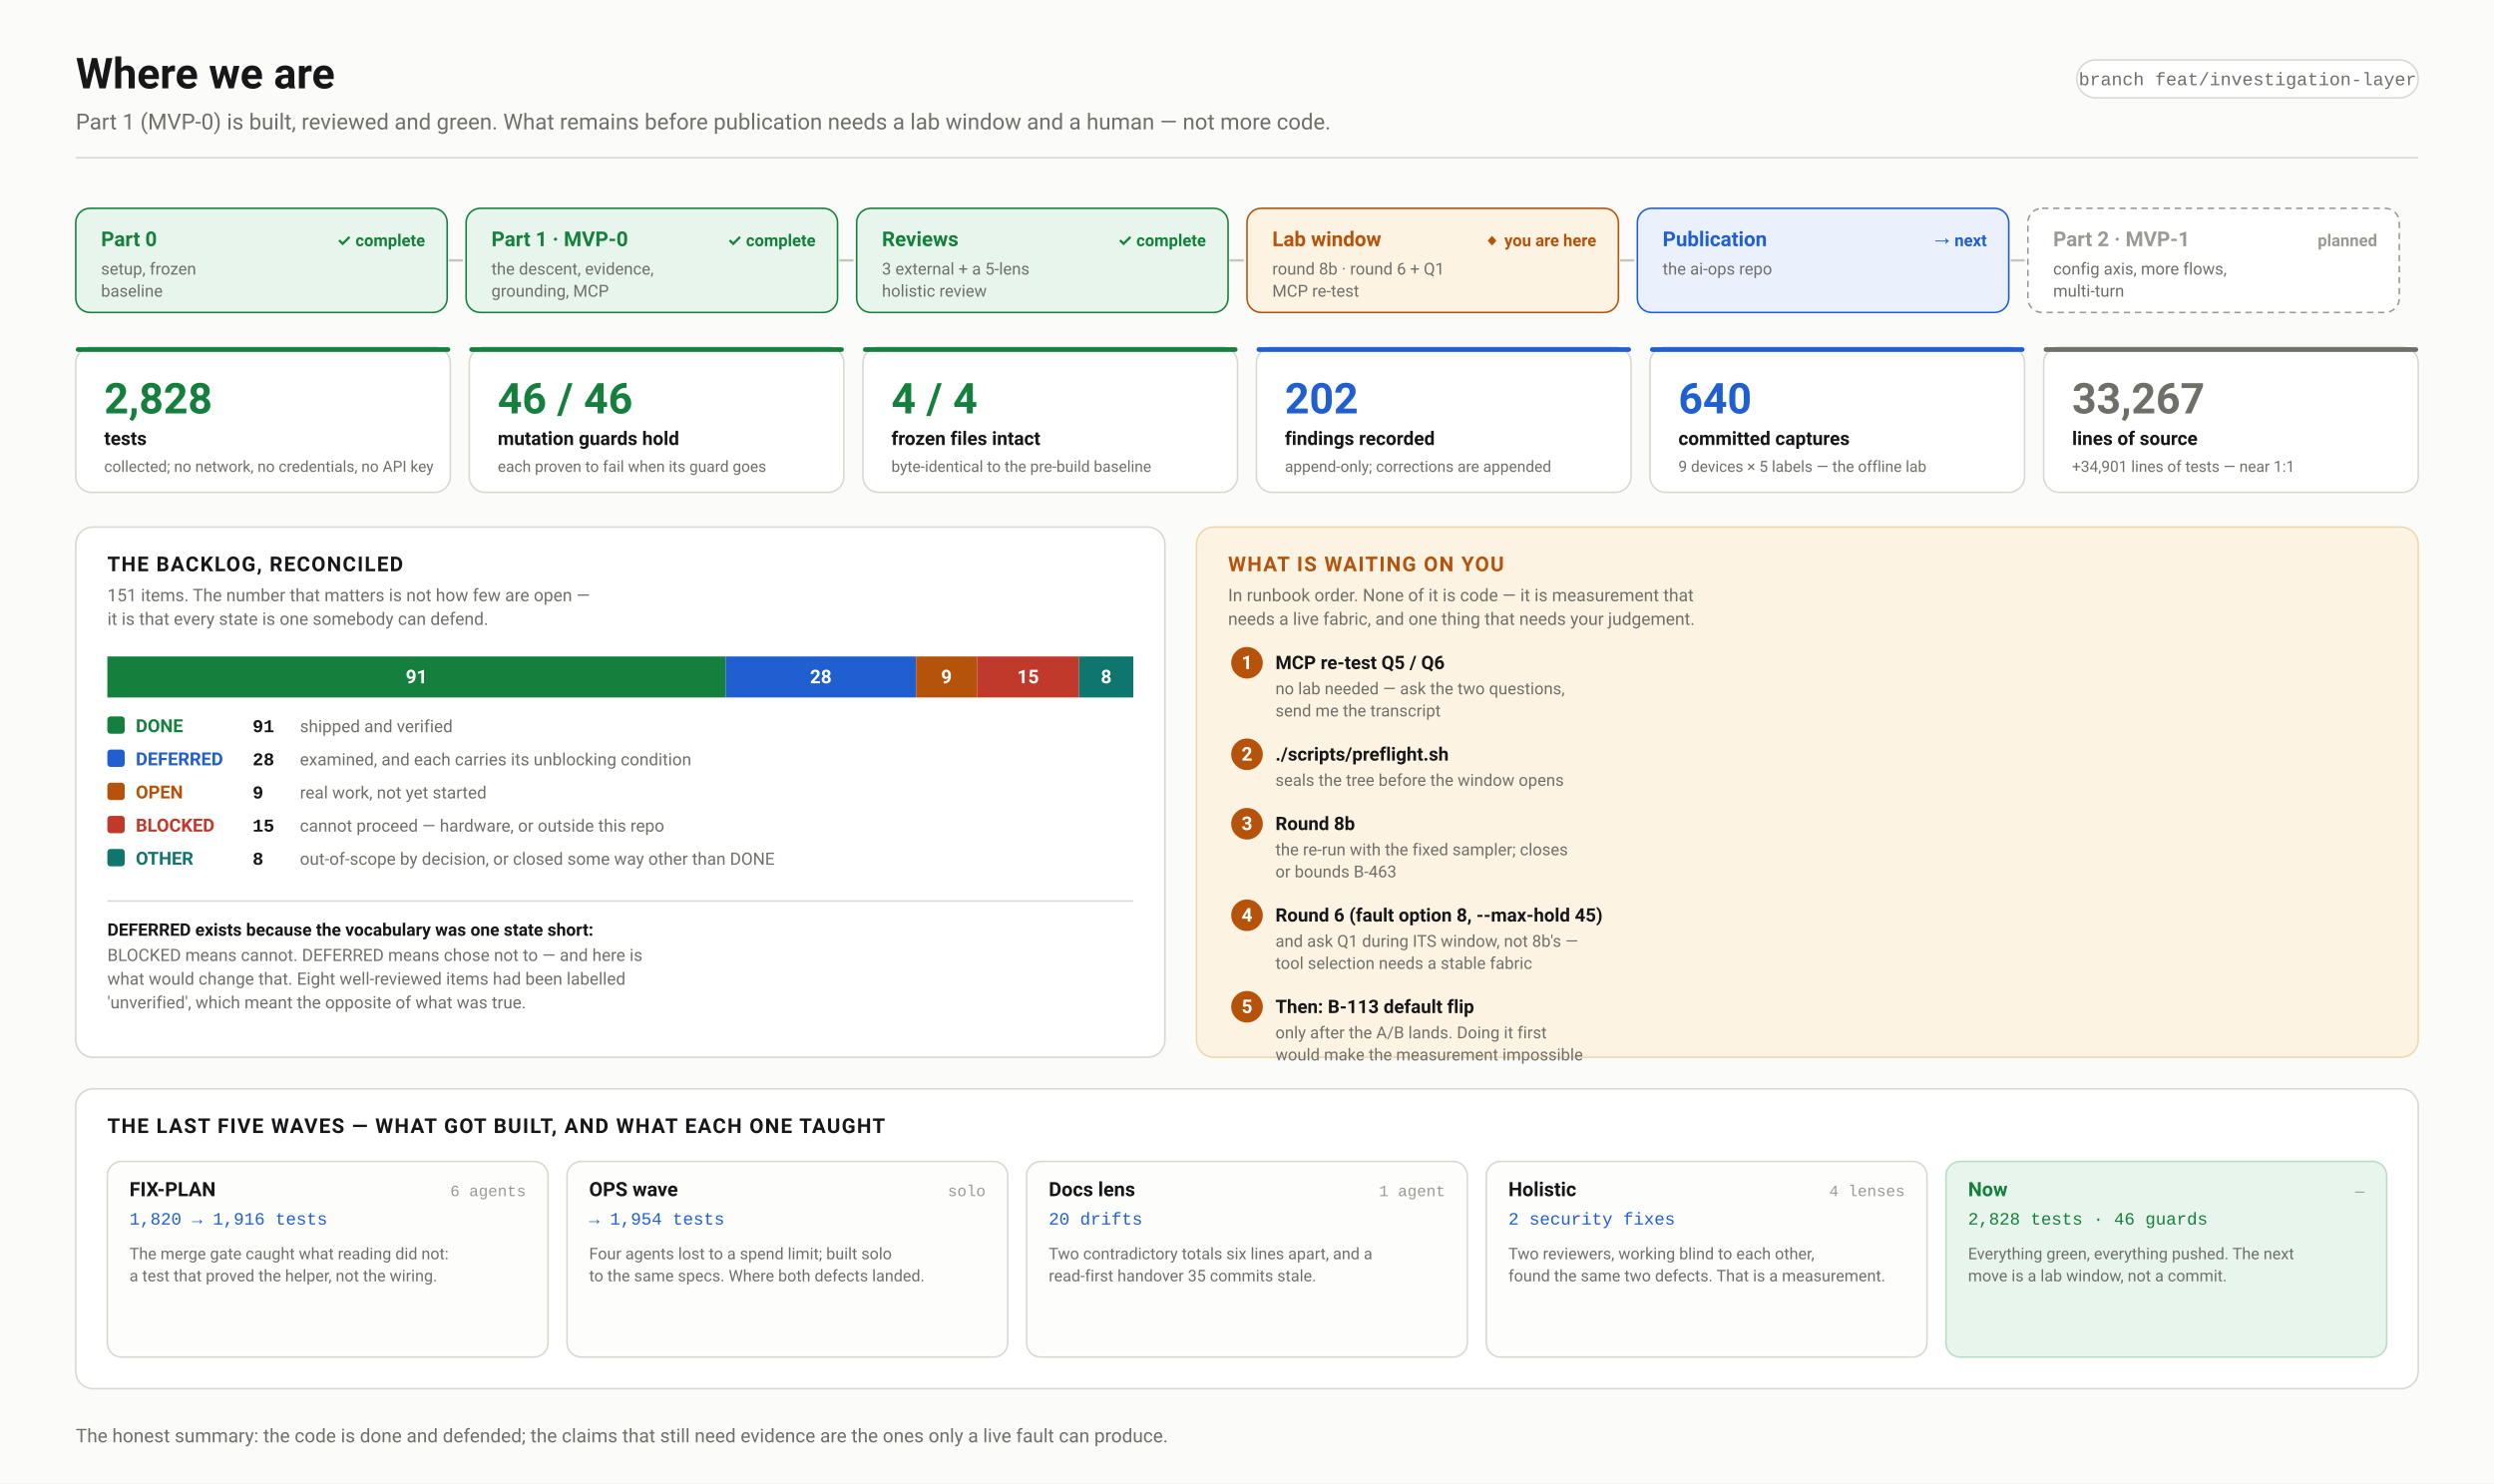
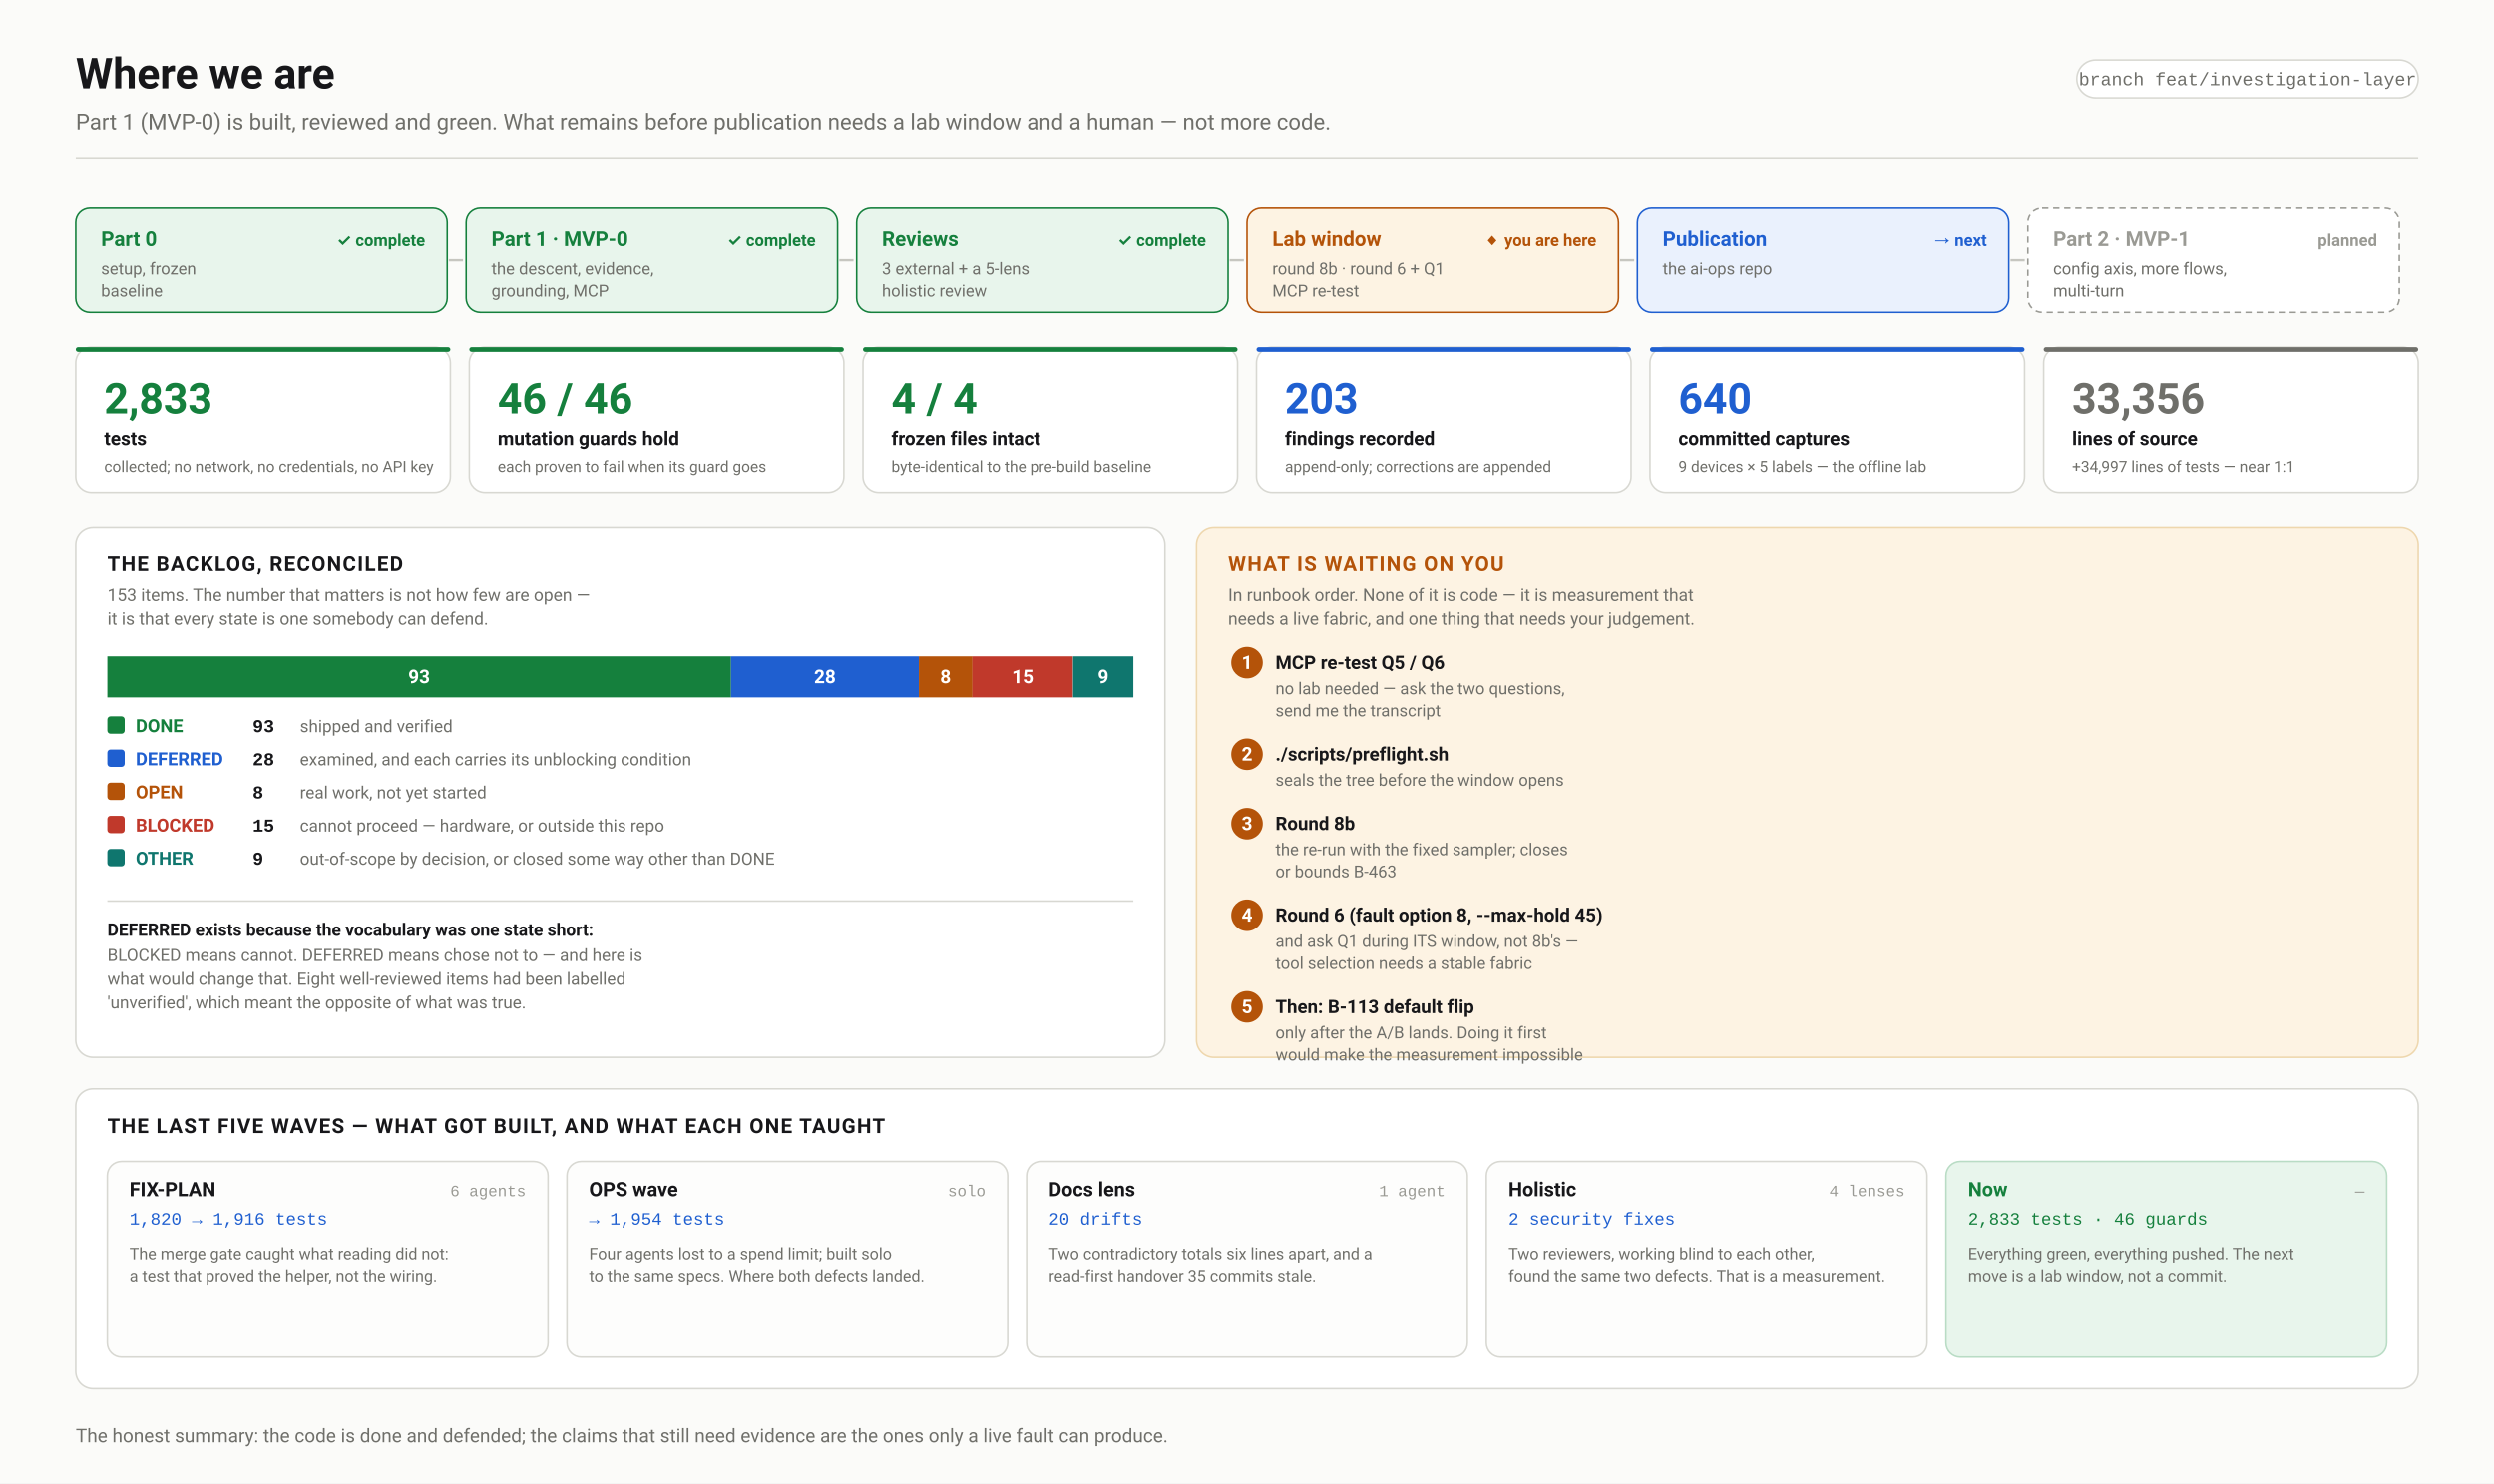
<svg xmlns="http://www.w3.org/2000/svg" width="1580" height="940" viewBox="0 0 1580 940" font-family="ui-sans-serif,-apple-system,'Segoe UI',Roboto,Helvetica,Arial,sans-serif">
  <defs>
    <marker id="arw" viewBox="0 0 10 10" refX="9" refY="5" markerWidth="6" markerHeight="6" orient="auto-start-reverse">
      <path d="M 0 0 L 10 5 L 0 10 z" fill="#6f6f6a" />
    </marker>
    <marker id="arwb" viewBox="0 0 10 10" refX="9" refY="5" markerWidth="6" markerHeight="6" orient="auto-start-reverse">
      <path d="M 0 0 L 10 5 L 0 10 z" fill="#1f5fd0" />
    </marker>
    <marker id="arwr" viewBox="0 0 10 10" refX="9" refY="5" markerWidth="6" markerHeight="6" orient="auto-start-reverse">
      <path d="M 0 0 L 10 5 L 0 10 z" fill="#c0392b" />
    </marker>
    <marker id="arwp" viewBox="0 0 10 10" refX="9" refY="5" markerWidth="6" markerHeight="6" orient="auto-start-reverse">
      <path d="M 0 0 L 10 5 L 0 10 z" fill="#6d28d9" />
    </marker>
    <marker id="arwg" viewBox="0 0 10 10" refX="9" refY="5" markerWidth="6" markerHeight="6" orient="auto-start-reverse">
      <path d="M 0 0 L 10 5 L 0 10 z" fill="#15803d" />
    </marker>
  </defs>
  <rect width="1580" height="940" fill="#fbfbf9" />
  <text x="48.0" y="56.0" font-family="ui-sans-serif,-apple-system,'Segoe UI',Roboto,Helvetica,Arial,sans-serif" font-size="27" font-weight="700" fill="#17171a" text-anchor="start">Where we are</text>
  <text x="48.0" y="82.0" font-family="ui-sans-serif,-apple-system,'Segoe UI',Roboto,Helvetica,Arial,sans-serif" font-size="14" font-weight="400" fill="#6f6f6a" text-anchor="start">Part 1 (MVP-0) is built, reviewed and green. What remains before publication needs a lab window and a human — not more code.</text>
  <rect x="1315.7" y="38.0" width="216.3" height="24.0" rx="12" fill="#fff" stroke="#d8d8d2" stroke-width="1" />
  <text x="1423.9" y="54.0" font-family="ui-monospace,'SF Mono',Menlo,Consolas,'Liberation Mono',monospace" font-size="11.5" font-weight="400" fill="#6f6f6a" text-anchor="middle">branch feat/investigation-layer</text>
  <line x1="48.0" y1="100.0" x2="1532.0" y2="100.0" stroke="#d8d8d2" stroke-width="1" />
  <rect x="48.0" y="132.0" width="235.3" height="66.0" rx="9" fill="#e8f5ec" stroke="#15803d" stroke-width="1" />
  <text x="64.0" y="156.0" font-family="ui-sans-serif,-apple-system,'Segoe UI',Roboto,Helvetica,Arial,sans-serif" font-size="13" font-weight="700" fill="#15803d" text-anchor="start">Part 0</text>
  <text x="64.0" y="174.0" font-family="ui-sans-serif,-apple-system,'Segoe UI',Roboto,Helvetica,Arial,sans-serif" font-size="10.5" font-weight="400" fill="#6f6f6a" text-anchor="start">setup, frozen</text>
  <text x="64.0" y="188.0" font-family="ui-sans-serif,-apple-system,'Segoe UI',Roboto,Helvetica,Arial,sans-serif" font-size="10.5" font-weight="400" fill="#6f6f6a" text-anchor="start">baseline</text>
  <text x="269.3" y="156.0" font-family="ui-sans-serif,-apple-system,'Segoe UI',Roboto,Helvetica,Arial,sans-serif" font-size="10.5" font-weight="700" fill="#15803d" text-anchor="end">✓ complete</text>
  <line x1="284.3" y1="165.0" x2="293.3" y2="165.0" stroke="#c6c6c0" stroke-width="1.5" />
  <rect x="295.3" y="132.0" width="235.3" height="66.0" rx="9" fill="#e8f5ec" stroke="#15803d" stroke-width="1" />
  <text x="311.3" y="156.0" font-family="ui-sans-serif,-apple-system,'Segoe UI',Roboto,Helvetica,Arial,sans-serif" font-size="13" font-weight="700" fill="#15803d" text-anchor="start">Part 1 · MVP-0</text>
  <text x="311.3" y="174.0" font-family="ui-sans-serif,-apple-system,'Segoe UI',Roboto,Helvetica,Arial,sans-serif" font-size="10.5" font-weight="400" fill="#6f6f6a" text-anchor="start">the descent, evidence,</text>
  <text x="311.3" y="188.0" font-family="ui-sans-serif,-apple-system,'Segoe UI',Roboto,Helvetica,Arial,sans-serif" font-size="10.5" font-weight="400" fill="#6f6f6a" text-anchor="start">grounding, MCP</text>
  <text x="516.7" y="156.0" font-family="ui-sans-serif,-apple-system,'Segoe UI',Roboto,Helvetica,Arial,sans-serif" font-size="10.5" font-weight="700" fill="#15803d" text-anchor="end">✓ complete</text>
  <line x1="531.7" y1="165.0" x2="540.7" y2="165.0" stroke="#c6c6c0" stroke-width="1.5" />
  <rect x="542.7" y="132.0" width="235.3" height="66.0" rx="9" fill="#e8f5ec" stroke="#15803d" stroke-width="1" />
  <text x="558.7" y="156.0" font-family="ui-sans-serif,-apple-system,'Segoe UI',Roboto,Helvetica,Arial,sans-serif" font-size="13" font-weight="700" fill="#15803d" text-anchor="start">Reviews</text>
  <text x="558.7" y="174.0" font-family="ui-sans-serif,-apple-system,'Segoe UI',Roboto,Helvetica,Arial,sans-serif" font-size="10.5" font-weight="400" fill="#6f6f6a" text-anchor="start">3 external + a 5-lens</text>
  <text x="558.7" y="188.0" font-family="ui-sans-serif,-apple-system,'Segoe UI',Roboto,Helvetica,Arial,sans-serif" font-size="10.5" font-weight="400" fill="#6f6f6a" text-anchor="start">holistic review</text>
  <text x="764.0" y="156.0" font-family="ui-sans-serif,-apple-system,'Segoe UI',Roboto,Helvetica,Arial,sans-serif" font-size="10.5" font-weight="700" fill="#15803d" text-anchor="end">✓ complete</text>
  <line x1="779.0" y1="165.0" x2="788.0" y2="165.0" stroke="#c6c6c0" stroke-width="1.5" />
  <rect x="790.0" y="132.0" width="235.3" height="66.0" rx="9" fill="#fdf3e3" stroke="#b45309" stroke-width="1" />
  <text x="806.0" y="156.0" font-family="ui-sans-serif,-apple-system,'Segoe UI',Roboto,Helvetica,Arial,sans-serif" font-size="13" font-weight="700" fill="#b45309" text-anchor="start">Lab window</text>
  <text x="806.0" y="174.0" font-family="ui-sans-serif,-apple-system,'Segoe UI',Roboto,Helvetica,Arial,sans-serif" font-size="10.5" font-weight="400" fill="#6f6f6a" text-anchor="start">round 8b · round 6 + Q1</text>
  <text x="806.0" y="188.0" font-family="ui-sans-serif,-apple-system,'Segoe UI',Roboto,Helvetica,Arial,sans-serif" font-size="10.5" font-weight="400" fill="#6f6f6a" text-anchor="start">MCP re-test</text>
  <text x="1011.3" y="156.0" font-family="ui-sans-serif,-apple-system,'Segoe UI',Roboto,Helvetica,Arial,sans-serif" font-size="10.5" font-weight="700" fill="#b45309" text-anchor="end">◆ you are here</text>
  <line x1="1026.3" y1="165.0" x2="1035.3" y2="165.0" stroke="#c6c6c0" stroke-width="1.5" />
  <rect x="1037.3" y="132.0" width="235.3" height="66.0" rx="9" fill="#eaf1fd" stroke="#1f5fd0" stroke-width="1" />
  <text x="1053.3" y="156.0" font-family="ui-sans-serif,-apple-system,'Segoe UI',Roboto,Helvetica,Arial,sans-serif" font-size="13" font-weight="700" fill="#1f5fd0" text-anchor="start">Publication</text>
  <text x="1053.3" y="174.0" font-family="ui-sans-serif,-apple-system,'Segoe UI',Roboto,Helvetica,Arial,sans-serif" font-size="10.5" font-weight="400" fill="#6f6f6a" text-anchor="start">the ai-ops repo</text>
  <text x="1258.7" y="156.0" font-family="ui-sans-serif,-apple-system,'Segoe UI',Roboto,Helvetica,Arial,sans-serif" font-size="10.5" font-weight="700" fill="#1f5fd0" text-anchor="end">→ next</text>
  <line x1="1273.7" y1="165.0" x2="1282.7" y2="165.0" stroke="#c6c6c0" stroke-width="1.5" />
  <rect x="1284.7" y="132.0" width="235.3" height="66.0" rx="9" fill="#ffffff" stroke="#9a9a94" stroke-width="1" stroke-dasharray="4 3" />
  <text x="1300.7" y="156.0" font-family="ui-sans-serif,-apple-system,'Segoe UI',Roboto,Helvetica,Arial,sans-serif" font-size="13" font-weight="700" fill="#9a9a94" text-anchor="start">Part 2 · MVP-1</text>
  <text x="1300.7" y="174.0" font-family="ui-sans-serif,-apple-system,'Segoe UI',Roboto,Helvetica,Arial,sans-serif" font-size="10.5" font-weight="400" fill="#6f6f6a" text-anchor="start">config axis, more flows,</text>
  <text x="1300.7" y="188.0" font-family="ui-sans-serif,-apple-system,'Segoe UI',Roboto,Helvetica,Arial,sans-serif" font-size="10.5" font-weight="400" fill="#6f6f6a" text-anchor="start">multi-turn</text>
  <text x="1506.0" y="156.0" font-family="ui-sans-serif,-apple-system,'Segoe UI',Roboto,Helvetica,Arial,sans-serif" font-size="10.5" font-weight="700" fill="#9a9a94" text-anchor="end">planned</text>
  <rect x="48.0" y="220.0" width="237.3" height="92.0" rx="10" fill="#ffffff" stroke="#d8d8d2" stroke-width="1" />
  <rect x="48.0" y="220.0" width="237.3" height="3.0" rx="1.5" fill="#15803d" stroke="none" stroke-width="1" />
-   <text x="66.0" y="262.0" font-family="ui-sans-serif,-apple-system,'Segoe UI',Roboto,Helvetica,Arial,sans-serif" font-size="27" font-weight="700" fill="#15803d" text-anchor="start">2,828</text>
+   <text x="66.0" y="262.0" font-family="ui-sans-serif,-apple-system,'Segoe UI',Roboto,Helvetica,Arial,sans-serif" font-size="27" font-weight="700" fill="#15803d" text-anchor="start">2,833</text>
  <text x="66.0" y="282.0" font-family="ui-sans-serif,-apple-system,'Segoe UI',Roboto,Helvetica,Arial,sans-serif" font-size="12" font-weight="600" fill="#17171a" text-anchor="start">tests</text>
  <text x="66.0" y="299.0" font-family="ui-sans-serif,-apple-system,'Segoe UI',Roboto,Helvetica,Arial,sans-serif" font-size="9.8" font-weight="400" fill="#6f6f6a" text-anchor="start">collected; no network, no credentials, no API key</text>
  <rect x="297.3" y="220.0" width="237.3" height="92.0" rx="10" fill="#ffffff" stroke="#d8d8d2" stroke-width="1" />
  <rect x="297.3" y="220.0" width="237.3" height="3.0" rx="1.5" fill="#15803d" stroke="none" stroke-width="1" />
  <text x="315.3" y="262.0" font-family="ui-sans-serif,-apple-system,'Segoe UI',Roboto,Helvetica,Arial,sans-serif" font-size="27" font-weight="700" fill="#15803d" text-anchor="start">46 / 46</text>
  <text x="315.3" y="282.0" font-family="ui-sans-serif,-apple-system,'Segoe UI',Roboto,Helvetica,Arial,sans-serif" font-size="12" font-weight="600" fill="#17171a" text-anchor="start">mutation guards hold</text>
  <text x="315.3" y="299.0" font-family="ui-sans-serif,-apple-system,'Segoe UI',Roboto,Helvetica,Arial,sans-serif" font-size="9.8" font-weight="400" fill="#6f6f6a" text-anchor="start">each proven to fail when its guard goes</text>
  <rect x="546.7" y="220.0" width="237.3" height="92.0" rx="10" fill="#ffffff" stroke="#d8d8d2" stroke-width="1" />
  <rect x="546.7" y="220.0" width="237.3" height="3.0" rx="1.5" fill="#15803d" stroke="none" stroke-width="1" />
  <text x="564.7" y="262.0" font-family="ui-sans-serif,-apple-system,'Segoe UI',Roboto,Helvetica,Arial,sans-serif" font-size="27" font-weight="700" fill="#15803d" text-anchor="start">4 / 4</text>
  <text x="564.7" y="282.0" font-family="ui-sans-serif,-apple-system,'Segoe UI',Roboto,Helvetica,Arial,sans-serif" font-size="12" font-weight="600" fill="#17171a" text-anchor="start">frozen files intact</text>
  <text x="564.7" y="299.0" font-family="ui-sans-serif,-apple-system,'Segoe UI',Roboto,Helvetica,Arial,sans-serif" font-size="9.8" font-weight="400" fill="#6f6f6a" text-anchor="start">byte-identical to the pre-build baseline</text>
  <rect x="796.0" y="220.0" width="237.3" height="92.0" rx="10" fill="#ffffff" stroke="#d8d8d2" stroke-width="1" />
  <rect x="796.0" y="220.0" width="237.3" height="3.0" rx="1.5" fill="#1f5fd0" stroke="none" stroke-width="1" />
-   <text x="814.0" y="262.0" font-family="ui-sans-serif,-apple-system,'Segoe UI',Roboto,Helvetica,Arial,sans-serif" font-size="27" font-weight="700" fill="#1f5fd0" text-anchor="start">202</text>
+   <text x="814.0" y="262.0" font-family="ui-sans-serif,-apple-system,'Segoe UI',Roboto,Helvetica,Arial,sans-serif" font-size="27" font-weight="700" fill="#1f5fd0" text-anchor="start">203</text>
  <text x="814.0" y="282.0" font-family="ui-sans-serif,-apple-system,'Segoe UI',Roboto,Helvetica,Arial,sans-serif" font-size="12" font-weight="600" fill="#17171a" text-anchor="start">findings recorded</text>
  <text x="814.0" y="299.0" font-family="ui-sans-serif,-apple-system,'Segoe UI',Roboto,Helvetica,Arial,sans-serif" font-size="9.8" font-weight="400" fill="#6f6f6a" text-anchor="start">append-only; corrections are appended</text>
  <rect x="1045.3" y="220.0" width="237.3" height="92.0" rx="10" fill="#ffffff" stroke="#d8d8d2" stroke-width="1" />
  <rect x="1045.3" y="220.0" width="237.3" height="3.0" rx="1.5" fill="#1f5fd0" stroke="none" stroke-width="1" />
  <text x="1063.3" y="262.0" font-family="ui-sans-serif,-apple-system,'Segoe UI',Roboto,Helvetica,Arial,sans-serif" font-size="27" font-weight="700" fill="#1f5fd0" text-anchor="start">640</text>
  <text x="1063.3" y="282.0" font-family="ui-sans-serif,-apple-system,'Segoe UI',Roboto,Helvetica,Arial,sans-serif" font-size="12" font-weight="600" fill="#17171a" text-anchor="start">committed captures</text>
  <text x="1063.3" y="299.0" font-family="ui-sans-serif,-apple-system,'Segoe UI',Roboto,Helvetica,Arial,sans-serif" font-size="9.8" font-weight="400" fill="#6f6f6a" text-anchor="start">9 devices × 5 labels — the offline lab</text>
  <rect x="1294.7" y="220.0" width="237.3" height="92.0" rx="10" fill="#ffffff" stroke="#d8d8d2" stroke-width="1" />
  <rect x="1294.7" y="220.0" width="237.3" height="3.0" rx="1.5" fill="#6f6f6a" stroke="none" stroke-width="1" />
-   <text x="1312.7" y="262.0" font-family="ui-sans-serif,-apple-system,'Segoe UI',Roboto,Helvetica,Arial,sans-serif" font-size="27" font-weight="700" fill="#6f6f6a" text-anchor="start">33,267</text>
+   <text x="1312.7" y="262.0" font-family="ui-sans-serif,-apple-system,'Segoe UI',Roboto,Helvetica,Arial,sans-serif" font-size="27" font-weight="700" fill="#6f6f6a" text-anchor="start">33,356</text>
  <text x="1312.7" y="282.0" font-family="ui-sans-serif,-apple-system,'Segoe UI',Roboto,Helvetica,Arial,sans-serif" font-size="12" font-weight="600" fill="#17171a" text-anchor="start">lines of source</text>
-   <text x="1312.7" y="299.0" font-family="ui-sans-serif,-apple-system,'Segoe UI',Roboto,Helvetica,Arial,sans-serif" font-size="9.8" font-weight="400" fill="#6f6f6a" text-anchor="start">+34,901 lines of tests — near 1:1</text>
+   <text x="1312.7" y="299.0" font-family="ui-sans-serif,-apple-system,'Segoe UI',Roboto,Helvetica,Arial,sans-serif" font-size="9.8" font-weight="400" fill="#6f6f6a" text-anchor="start">+34,997 lines of tests — near 1:1</text>
  <rect x="48.0" y="334.0" width="690.0" height="336.0" rx="11" fill="#ffffff" stroke="#d8d8d2" stroke-width="1" />
  <text x="68.0" y="362.0" font-family="ui-sans-serif,-apple-system,'Segoe UI',Roboto,Helvetica,Arial,sans-serif" font-size="13" font-weight="700" fill="#17171a" text-anchor="start" letter-spacing="0.8">THE BACKLOG, RECONCILED</text>
-   <text x="68.0" y="381.0" font-family="ui-sans-serif,-apple-system,'Segoe UI',Roboto,Helvetica,Arial,sans-serif" font-size="11" font-weight="400" fill="#6f6f6a" text-anchor="start">151 items. The number that matters is not how few are open —</text>
+   <text x="68.0" y="381.0" font-family="ui-sans-serif,-apple-system,'Segoe UI',Roboto,Helvetica,Arial,sans-serif" font-size="11" font-weight="400" fill="#6f6f6a" text-anchor="start">153 items. The number that matters is not how few are open —</text>
  <text x="68.0" y="396.0" font-family="ui-sans-serif,-apple-system,'Segoe UI',Roboto,Helvetica,Arial,sans-serif" font-size="11" font-weight="400" fill="#6f6f6a" text-anchor="start">it is that every state is one somebody can defend.</text>
-   <rect x="68.0" y="416.0" width="391.7" height="26.0" rx="0" fill="#15803d" stroke="none" stroke-width="1" />
-   <text x="263.9" y="433.0" font-family="ui-sans-serif,-apple-system,'Segoe UI',Roboto,Helvetica,Arial,sans-serif" font-size="12" font-weight="700" fill="#fff" text-anchor="middle">91</text>
-   <rect x="459.7" y="416.0" width="120.5" height="26.0" rx="0" fill="#1f5fd0" stroke="none" stroke-width="1" />
-   <text x="520.0" y="433.0" font-family="ui-sans-serif,-apple-system,'Segoe UI',Roboto,Helvetica,Arial,sans-serif" font-size="12" font-weight="700" fill="#fff" text-anchor="middle">28</text>
-   <rect x="580.3" y="416.0" width="38.7" height="26.0" rx="0" fill="#b45309" stroke="none" stroke-width="1" />
-   <text x="599.6" y="433.0" font-family="ui-sans-serif,-apple-system,'Segoe UI',Roboto,Helvetica,Arial,sans-serif" font-size="12" font-weight="700" fill="#fff" text-anchor="middle">9</text>
-   <rect x="619.0" y="416.0" width="64.6" height="26.0" rx="0" fill="#c0392b" stroke="none" stroke-width="1" />
-   <text x="651.3" y="433.0" font-family="ui-sans-serif,-apple-system,'Segoe UI',Roboto,Helvetica,Arial,sans-serif" font-size="12" font-weight="700" fill="#fff" text-anchor="middle">15</text>
-   <rect x="683.6" y="416.0" width="34.4" height="26.0" rx="0" fill="#0f766e" stroke="none" stroke-width="1" />
-   <text x="700.8" y="433.0" font-family="ui-sans-serif,-apple-system,'Segoe UI',Roboto,Helvetica,Arial,sans-serif" font-size="12" font-weight="700" fill="#fff" text-anchor="middle">8</text>
+   <rect x="68.0" y="416.0" width="395.1" height="26.0" rx="0" fill="#15803d" stroke="none" stroke-width="1" />
+   <text x="265.5" y="433.0" font-family="ui-sans-serif,-apple-system,'Segoe UI',Roboto,Helvetica,Arial,sans-serif" font-size="12" font-weight="700" fill="#fff" text-anchor="middle">93</text>
+   <rect x="463.1" y="416.0" width="119.0" height="26.0" rx="0" fill="#1f5fd0" stroke="none" stroke-width="1" />
+   <text x="522.6" y="433.0" font-family="ui-sans-serif,-apple-system,'Segoe UI',Roboto,Helvetica,Arial,sans-serif" font-size="12" font-weight="700" fill="#fff" text-anchor="middle">28</text>
+   <rect x="582.1" y="416.0" width="34.0" height="26.0" rx="0" fill="#b45309" stroke="none" stroke-width="1" />
+   <text x="599.0" y="433.0" font-family="ui-sans-serif,-apple-system,'Segoe UI',Roboto,Helvetica,Arial,sans-serif" font-size="12" font-weight="700" fill="#fff" text-anchor="middle">8</text>
+   <rect x="616.0" y="416.0" width="63.7" height="26.0" rx="0" fill="#c0392b" stroke="none" stroke-width="1" />
+   <text x="647.9" y="433.0" font-family="ui-sans-serif,-apple-system,'Segoe UI',Roboto,Helvetica,Arial,sans-serif" font-size="12" font-weight="700" fill="#fff" text-anchor="middle">15</text>
+   <rect x="679.8" y="416.0" width="38.2" height="26.0" rx="0" fill="#0f766e" stroke="none" stroke-width="1" />
+   <text x="698.9" y="433.0" font-family="ui-sans-serif,-apple-system,'Segoe UI',Roboto,Helvetica,Arial,sans-serif" font-size="12" font-weight="700" fill="#fff" text-anchor="middle">9</text>
  <rect x="68.0" y="416.0" width="650.0" height="26.0" rx="0" fill="none" stroke="#ffffff" stroke-width="0" />
  <rect x="68.0" y="454.0" width="11.0" height="11.0" rx="2" fill="#15803d" stroke="none" stroke-width="1" />
  <text x="86.0" y="464.0" font-family="ui-sans-serif,-apple-system,'Segoe UI',Roboto,Helvetica,Arial,sans-serif" font-size="11.5" font-weight="650" fill="#15803d" text-anchor="start">DONE</text>
-   <text x="160.0" y="464.0" font-family="ui-monospace,'SF Mono',Menlo,Consolas,'Liberation Mono',monospace" font-size="11.5" font-weight="700" fill="#17171a" text-anchor="start">91</text>
+   <text x="160.0" y="464.0" font-family="ui-monospace,'SF Mono',Menlo,Consolas,'Liberation Mono',monospace" font-size="11.5" font-weight="700" fill="#17171a" text-anchor="start">93</text>
  <text x="190.0" y="464.0" font-family="ui-sans-serif,-apple-system,'Segoe UI',Roboto,Helvetica,Arial,sans-serif" font-size="10.8" font-weight="400" fill="#6f6f6a" text-anchor="start">shipped and verified</text>
  <rect x="68.0" y="475.0" width="11.0" height="11.0" rx="2" fill="#1f5fd0" stroke="none" stroke-width="1" />
  <text x="86.0" y="485.0" font-family="ui-sans-serif,-apple-system,'Segoe UI',Roboto,Helvetica,Arial,sans-serif" font-size="11.5" font-weight="650" fill="#1f5fd0" text-anchor="start">DEFERRED</text>
  <text x="160.0" y="485.0" font-family="ui-monospace,'SF Mono',Menlo,Consolas,'Liberation Mono',monospace" font-size="11.5" font-weight="700" fill="#17171a" text-anchor="start">28</text>
  <text x="190.0" y="485.0" font-family="ui-sans-serif,-apple-system,'Segoe UI',Roboto,Helvetica,Arial,sans-serif" font-size="10.8" font-weight="400" fill="#6f6f6a" text-anchor="start">examined, and each carries its unblocking condition</text>
  <rect x="68.0" y="496.0" width="11.0" height="11.0" rx="2" fill="#b45309" stroke="none" stroke-width="1" />
  <text x="86.0" y="506.0" font-family="ui-sans-serif,-apple-system,'Segoe UI',Roboto,Helvetica,Arial,sans-serif" font-size="11.5" font-weight="650" fill="#b45309" text-anchor="start">OPEN</text>
-   <text x="160.0" y="506.0" font-family="ui-monospace,'SF Mono',Menlo,Consolas,'Liberation Mono',monospace" font-size="11.5" font-weight="700" fill="#17171a" text-anchor="start">9</text>
+   <text x="160.0" y="506.0" font-family="ui-monospace,'SF Mono',Menlo,Consolas,'Liberation Mono',monospace" font-size="11.5" font-weight="700" fill="#17171a" text-anchor="start">8</text>
  <text x="190.0" y="506.0" font-family="ui-sans-serif,-apple-system,'Segoe UI',Roboto,Helvetica,Arial,sans-serif" font-size="10.8" font-weight="400" fill="#6f6f6a" text-anchor="start">real work, not yet started</text>
  <rect x="68.0" y="517.0" width="11.0" height="11.0" rx="2" fill="#c0392b" stroke="none" stroke-width="1" />
  <text x="86.0" y="527.0" font-family="ui-sans-serif,-apple-system,'Segoe UI',Roboto,Helvetica,Arial,sans-serif" font-size="11.5" font-weight="650" fill="#c0392b" text-anchor="start">BLOCKED</text>
  <text x="160.0" y="527.0" font-family="ui-monospace,'SF Mono',Menlo,Consolas,'Liberation Mono',monospace" font-size="11.5" font-weight="700" fill="#17171a" text-anchor="start">15</text>
  <text x="190.0" y="527.0" font-family="ui-sans-serif,-apple-system,'Segoe UI',Roboto,Helvetica,Arial,sans-serif" font-size="10.8" font-weight="400" fill="#6f6f6a" text-anchor="start">cannot proceed — hardware, or outside this repo</text>
  <rect x="68.0" y="538.0" width="11.0" height="11.0" rx="2" fill="#0f766e" stroke="none" stroke-width="1" />
  <text x="86.0" y="548.0" font-family="ui-sans-serif,-apple-system,'Segoe UI',Roboto,Helvetica,Arial,sans-serif" font-size="11.5" font-weight="650" fill="#0f766e" text-anchor="start">OTHER</text>
-   <text x="160.0" y="548.0" font-family="ui-monospace,'SF Mono',Menlo,Consolas,'Liberation Mono',monospace" font-size="11.5" font-weight="700" fill="#17171a" text-anchor="start">8</text>
+   <text x="160.0" y="548.0" font-family="ui-monospace,'SF Mono',Menlo,Consolas,'Liberation Mono',monospace" font-size="11.5" font-weight="700" fill="#17171a" text-anchor="start">9</text>
  <text x="190.0" y="548.0" font-family="ui-sans-serif,-apple-system,'Segoe UI',Roboto,Helvetica,Arial,sans-serif" font-size="10.8" font-weight="400" fill="#6f6f6a" text-anchor="start">out-of-scope by decision, or closed some way other than DONE</text>
  <line x1="68.0" y1="571.0" x2="718.0" y2="571.0" stroke="#d8d8d2" stroke-width="1" />
  <text x="68.0" y="593.0" font-family="ui-sans-serif,-apple-system,'Segoe UI',Roboto,Helvetica,Arial,sans-serif" font-size="11" font-weight="600" fill="#17171a" text-anchor="start">DEFERRED exists because the vocabulary was one state short:</text>
  <text x="68.0" y="609.0" font-family="ui-sans-serif,-apple-system,'Segoe UI',Roboto,Helvetica,Arial,sans-serif" font-size="10.8" font-weight="400" fill="#6f6f6a" text-anchor="start">BLOCKED means cannot. DEFERRED means chose not to — and here is</text>
  <text x="68.0" y="624.0" font-family="ui-sans-serif,-apple-system,'Segoe UI',Roboto,Helvetica,Arial,sans-serif" font-size="10.8" font-weight="400" fill="#6f6f6a" text-anchor="start">what would change that. Eight well-reviewed items had been labelled</text>
  <text x="68.0" y="639.0" font-family="ui-sans-serif,-apple-system,'Segoe UI',Roboto,Helvetica,Arial,sans-serif" font-size="10.8" font-weight="400" fill="#6f6f6a" text-anchor="start">'unverified', which meant the opposite of what was true.</text>
  <rect x="758.0" y="334.0" width="774.0" height="336.0" rx="11" fill="#fdf3e3" stroke="#eed7ae" stroke-width="1" />
  <text x="778.0" y="362.0" font-family="ui-sans-serif,-apple-system,'Segoe UI',Roboto,Helvetica,Arial,sans-serif" font-size="13" font-weight="700" fill="#b45309" text-anchor="start" letter-spacing="0.8">WHAT IS WAITING ON YOU</text>
  <text x="778.0" y="381.0" font-family="ui-sans-serif,-apple-system,'Segoe UI',Roboto,Helvetica,Arial,sans-serif" font-size="11" font-weight="400" fill="#6f6f6a" text-anchor="start">In runbook order. None of it is code — it is measurement that</text>
  <text x="778.0" y="396.0" font-family="ui-sans-serif,-apple-system,'Segoe UI',Roboto,Helvetica,Arial,sans-serif" font-size="11" font-weight="400" fill="#6f6f6a" text-anchor="start">needs a live fabric, and one thing that needs your judgement.</text>
  <circle cx="790.0" cy="420.0" r="10" fill="#b45309" />
  <text x="790.0" y="424.0" font-family="ui-sans-serif,-apple-system,'Segoe UI',Roboto,Helvetica,Arial,sans-serif" font-size="12" font-weight="700" fill="#fff" text-anchor="middle">1</text>
  <text x="808.0" y="424.0" font-family="ui-sans-serif,-apple-system,'Segoe UI',Roboto,Helvetica,Arial,sans-serif" font-size="11.8" font-weight="650" fill="#17171a" text-anchor="start">MCP re-test Q5 / Q6</text>
  <text x="808.0" y="440.0" font-family="ui-sans-serif,-apple-system,'Segoe UI',Roboto,Helvetica,Arial,sans-serif" font-size="10.5" font-weight="400" fill="#6f6f6a" text-anchor="start">no lab needed — ask the two questions,</text>
  <text x="808.0" y="454.0" font-family="ui-sans-serif,-apple-system,'Segoe UI',Roboto,Helvetica,Arial,sans-serif" font-size="10.5" font-weight="400" fill="#6f6f6a" text-anchor="start">send me the transcript</text>
  <circle cx="790.0" cy="478.0" r="10" fill="#b45309" />
  <text x="790.0" y="482.0" font-family="ui-sans-serif,-apple-system,'Segoe UI',Roboto,Helvetica,Arial,sans-serif" font-size="12" font-weight="700" fill="#fff" text-anchor="middle">2</text>
  <text x="808.0" y="482.0" font-family="ui-sans-serif,-apple-system,'Segoe UI',Roboto,Helvetica,Arial,sans-serif" font-size="11.8" font-weight="650" fill="#17171a" text-anchor="start">./scripts/preflight.sh</text>
  <text x="808.0" y="498.0" font-family="ui-sans-serif,-apple-system,'Segoe UI',Roboto,Helvetica,Arial,sans-serif" font-size="10.5" font-weight="400" fill="#6f6f6a" text-anchor="start">seals the tree before the window opens</text>
  <circle cx="790.0" cy="522.0" r="10" fill="#b45309" />
  <text x="790.0" y="526.0" font-family="ui-sans-serif,-apple-system,'Segoe UI',Roboto,Helvetica,Arial,sans-serif" font-size="12" font-weight="700" fill="#fff" text-anchor="middle">3</text>
  <text x="808.0" y="526.0" font-family="ui-sans-serif,-apple-system,'Segoe UI',Roboto,Helvetica,Arial,sans-serif" font-size="11.8" font-weight="650" fill="#17171a" text-anchor="start">Round 8b</text>
  <text x="808.0" y="542.0" font-family="ui-sans-serif,-apple-system,'Segoe UI',Roboto,Helvetica,Arial,sans-serif" font-size="10.5" font-weight="400" fill="#6f6f6a" text-anchor="start">the re-run with the fixed sampler; closes</text>
  <text x="808.0" y="556.0" font-family="ui-sans-serif,-apple-system,'Segoe UI',Roboto,Helvetica,Arial,sans-serif" font-size="10.5" font-weight="400" fill="#6f6f6a" text-anchor="start">or bounds B-463</text>
  <circle cx="790.0" cy="580.0" r="10" fill="#b45309" />
  <text x="790.0" y="584.0" font-family="ui-sans-serif,-apple-system,'Segoe UI',Roboto,Helvetica,Arial,sans-serif" font-size="12" font-weight="700" fill="#fff" text-anchor="middle">4</text>
  <text x="808.0" y="584.0" font-family="ui-sans-serif,-apple-system,'Segoe UI',Roboto,Helvetica,Arial,sans-serif" font-size="11.8" font-weight="650" fill="#17171a" text-anchor="start">Round 6 (fault option 8, --max-hold 45)</text>
  <text x="808.0" y="600.0" font-family="ui-sans-serif,-apple-system,'Segoe UI',Roboto,Helvetica,Arial,sans-serif" font-size="10.5" font-weight="400" fill="#6f6f6a" text-anchor="start">and ask Q1 during ITS window, not 8b's —</text>
  <text x="808.0" y="614.0" font-family="ui-sans-serif,-apple-system,'Segoe UI',Roboto,Helvetica,Arial,sans-serif" font-size="10.5" font-weight="400" fill="#6f6f6a" text-anchor="start">tool selection needs a stable fabric</text>
  <circle cx="790.0" cy="638.0" r="10" fill="#b45309" />
  <text x="790.0" y="642.0" font-family="ui-sans-serif,-apple-system,'Segoe UI',Roboto,Helvetica,Arial,sans-serif" font-size="12" font-weight="700" fill="#fff" text-anchor="middle">5</text>
  <text x="808.0" y="642.0" font-family="ui-sans-serif,-apple-system,'Segoe UI',Roboto,Helvetica,Arial,sans-serif" font-size="11.8" font-weight="650" fill="#17171a" text-anchor="start">Then: B-113 default flip</text>
  <text x="808.0" y="658.0" font-family="ui-sans-serif,-apple-system,'Segoe UI',Roboto,Helvetica,Arial,sans-serif" font-size="10.5" font-weight="400" fill="#6f6f6a" text-anchor="start">only after the A/B lands. Doing it first</text>
  <text x="808.0" y="672.0" font-family="ui-sans-serif,-apple-system,'Segoe UI',Roboto,Helvetica,Arial,sans-serif" font-size="10.5" font-weight="400" fill="#6f6f6a" text-anchor="start">would make the measurement impossible</text>
  <rect x="48.0" y="690.0" width="1484.0" height="190.0" rx="11" fill="#ffffff" stroke="#d8d8d2" stroke-width="1" />
  <text x="68.0" y="718.0" font-family="ui-sans-serif,-apple-system,'Segoe UI',Roboto,Helvetica,Arial,sans-serif" font-size="13" font-weight="700" fill="#17171a" text-anchor="start" letter-spacing="0.8">THE LAST FIVE WAVES — WHAT GOT BUILT, AND WHAT EACH ONE TAUGHT</text>
  <rect x="68.0" y="736.0" width="279.2" height="124.0" rx="9" fill="#fdfdfc" stroke="#d8d8d2" stroke-width="1" />
  <text x="82.0" y="758.0" font-family="ui-sans-serif,-apple-system,'Segoe UI',Roboto,Helvetica,Arial,sans-serif" font-size="12.5" font-weight="700" fill="#17171a" text-anchor="start">FIX-PLAN</text>
  <text x="333.2" y="758.0" font-family="ui-monospace,'SF Mono',Menlo,Consolas,'Liberation Mono',monospace" font-size="10" font-weight="400" fill="#9a9a94" text-anchor="end">6 agents</text>
  <text x="82.0" y="776.0" font-family="ui-monospace,'SF Mono',Menlo,Consolas,'Liberation Mono',monospace" font-size="11" font-weight="400" fill="#1f5fd0" text-anchor="start">1,820 → 1,916 tests</text>
  <text x="82.0" y="798.0" font-family="ui-sans-serif,-apple-system,'Segoe UI',Roboto,Helvetica,Arial,sans-serif" font-size="10.2" font-weight="400" fill="#6f6f6a" text-anchor="start">The merge gate caught what reading did not:</text>
  <text x="82.0" y="812.0" font-family="ui-sans-serif,-apple-system,'Segoe UI',Roboto,Helvetica,Arial,sans-serif" font-size="10.2" font-weight="400" fill="#6f6f6a" text-anchor="start">a test that proved the helper, not the wiring.</text>
  <rect x="359.2" y="736.0" width="279.2" height="124.0" rx="9" fill="#fdfdfc" stroke="#d8d8d2" stroke-width="1" />
  <text x="373.2" y="758.0" font-family="ui-sans-serif,-apple-system,'Segoe UI',Roboto,Helvetica,Arial,sans-serif" font-size="12.5" font-weight="700" fill="#17171a" text-anchor="start">OPS wave</text>
  <text x="624.4" y="758.0" font-family="ui-monospace,'SF Mono',Menlo,Consolas,'Liberation Mono',monospace" font-size="10" font-weight="400" fill="#9a9a94" text-anchor="end">solo</text>
  <text x="373.2" y="776.0" font-family="ui-monospace,'SF Mono',Menlo,Consolas,'Liberation Mono',monospace" font-size="11" font-weight="400" fill="#1f5fd0" text-anchor="start">→ 1,954 tests</text>
  <text x="373.2" y="798.0" font-family="ui-sans-serif,-apple-system,'Segoe UI',Roboto,Helvetica,Arial,sans-serif" font-size="10.2" font-weight="400" fill="#6f6f6a" text-anchor="start">Four agents lost to a spend limit; built solo</text>
  <text x="373.2" y="812.0" font-family="ui-sans-serif,-apple-system,'Segoe UI',Roboto,Helvetica,Arial,sans-serif" font-size="10.2" font-weight="400" fill="#6f6f6a" text-anchor="start">to the same specs. Where both defects landed.</text>
  <rect x="650.4" y="736.0" width="279.2" height="124.0" rx="9" fill="#fdfdfc" stroke="#d8d8d2" stroke-width="1" />
  <text x="664.4" y="758.0" font-family="ui-sans-serif,-apple-system,'Segoe UI',Roboto,Helvetica,Arial,sans-serif" font-size="12.5" font-weight="700" fill="#17171a" text-anchor="start">Docs lens</text>
  <text x="915.6" y="758.0" font-family="ui-monospace,'SF Mono',Menlo,Consolas,'Liberation Mono',monospace" font-size="10" font-weight="400" fill="#9a9a94" text-anchor="end">1 agent</text>
  <text x="664.4" y="776.0" font-family="ui-monospace,'SF Mono',Menlo,Consolas,'Liberation Mono',monospace" font-size="11" font-weight="400" fill="#1f5fd0" text-anchor="start">20 drifts</text>
  <text x="664.4" y="798.0" font-family="ui-sans-serif,-apple-system,'Segoe UI',Roboto,Helvetica,Arial,sans-serif" font-size="10.2" font-weight="400" fill="#6f6f6a" text-anchor="start">Two contradictory totals six lines apart, and a</text>
  <text x="664.4" y="812.0" font-family="ui-sans-serif,-apple-system,'Segoe UI',Roboto,Helvetica,Arial,sans-serif" font-size="10.2" font-weight="400" fill="#6f6f6a" text-anchor="start">read-first handover 35 commits stale.</text>
  <rect x="941.6" y="736.0" width="279.2" height="124.0" rx="9" fill="#fdfdfc" stroke="#d8d8d2" stroke-width="1" />
  <text x="955.6" y="758.0" font-family="ui-sans-serif,-apple-system,'Segoe UI',Roboto,Helvetica,Arial,sans-serif" font-size="12.5" font-weight="700" fill="#17171a" text-anchor="start">Holistic</text>
  <text x="1206.8" y="758.0" font-family="ui-monospace,'SF Mono',Menlo,Consolas,'Liberation Mono',monospace" font-size="10" font-weight="400" fill="#9a9a94" text-anchor="end">4 lenses</text>
  <text x="955.6" y="776.0" font-family="ui-monospace,'SF Mono',Menlo,Consolas,'Liberation Mono',monospace" font-size="11" font-weight="400" fill="#1f5fd0" text-anchor="start">2 security fixes</text>
  <text x="955.6" y="798.0" font-family="ui-sans-serif,-apple-system,'Segoe UI',Roboto,Helvetica,Arial,sans-serif" font-size="10.2" font-weight="400" fill="#6f6f6a" text-anchor="start">Two reviewers, working blind to each other,</text>
  <text x="955.6" y="812.0" font-family="ui-sans-serif,-apple-system,'Segoe UI',Roboto,Helvetica,Arial,sans-serif" font-size="10.2" font-weight="400" fill="#6f6f6a" text-anchor="start">found the same two defects. That is a measurement.</text>
  <rect x="1232.8" y="736.0" width="279.2" height="124.0" rx="9" fill="#e8f5ec" stroke="#b9dcc5" stroke-width="1" />
  <text x="1246.8" y="758.0" font-family="ui-sans-serif,-apple-system,'Segoe UI',Roboto,Helvetica,Arial,sans-serif" font-size="12.5" font-weight="700" fill="#15803d" text-anchor="start">Now</text>
  <text x="1498.0" y="758.0" font-family="ui-monospace,'SF Mono',Menlo,Consolas,'Liberation Mono',monospace" font-size="10" font-weight="400" fill="#9a9a94" text-anchor="end">—</text>
-   <text x="1246.8" y="776.0" font-family="ui-monospace,'SF Mono',Menlo,Consolas,'Liberation Mono',monospace" font-size="11" font-weight="400" fill="#15803d" text-anchor="start">2,828 tests · 46 guards</text>
+   <text x="1246.8" y="776.0" font-family="ui-monospace,'SF Mono',Menlo,Consolas,'Liberation Mono',monospace" font-size="11" font-weight="400" fill="#15803d" text-anchor="start">2,833 tests · 46 guards</text>
  <text x="1246.8" y="798.0" font-family="ui-sans-serif,-apple-system,'Segoe UI',Roboto,Helvetica,Arial,sans-serif" font-size="10.2" font-weight="400" fill="#6f6f6a" text-anchor="start">Everything green, everything pushed. The next</text>
  <text x="1246.8" y="812.0" font-family="ui-sans-serif,-apple-system,'Segoe UI',Roboto,Helvetica,Arial,sans-serif" font-size="10.2" font-weight="400" fill="#6f6f6a" text-anchor="start">move is a lab window, not a commit.</text>
  <text x="48.0" y="914.0" font-family="ui-sans-serif,-apple-system,'Segoe UI',Roboto,Helvetica,Arial,sans-serif" font-size="12" font-weight="400" fill="#6f6f6a" text-anchor="start">The honest summary: the code is done and defended; the claims that still need evidence are the ones only a live fault can produce.</text>
</svg>
